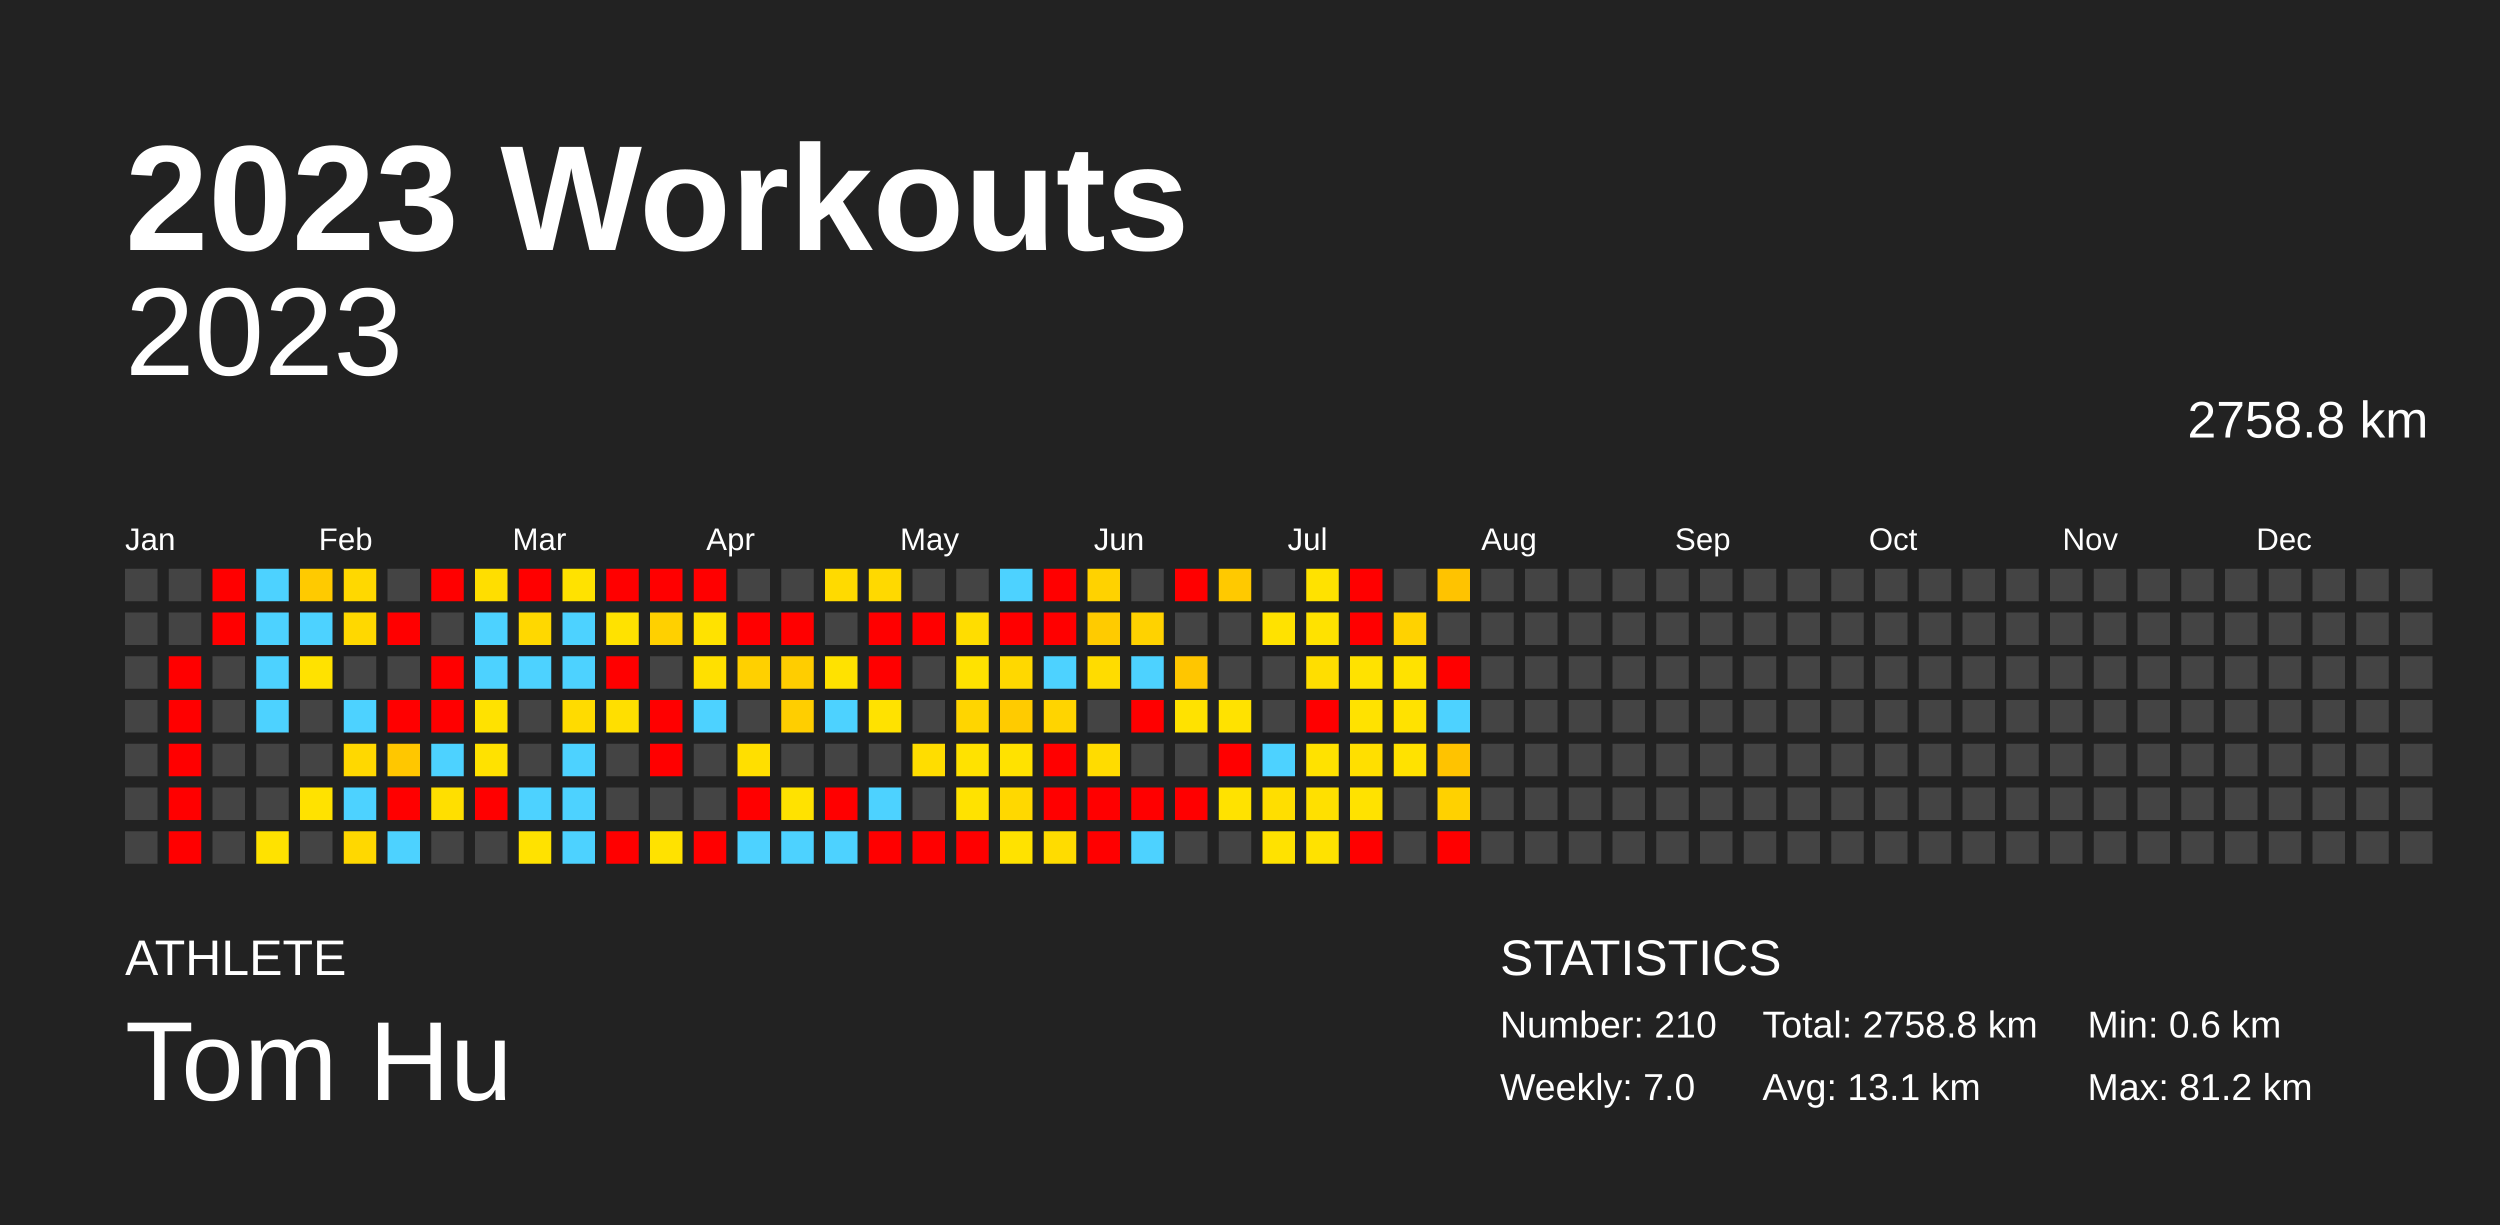
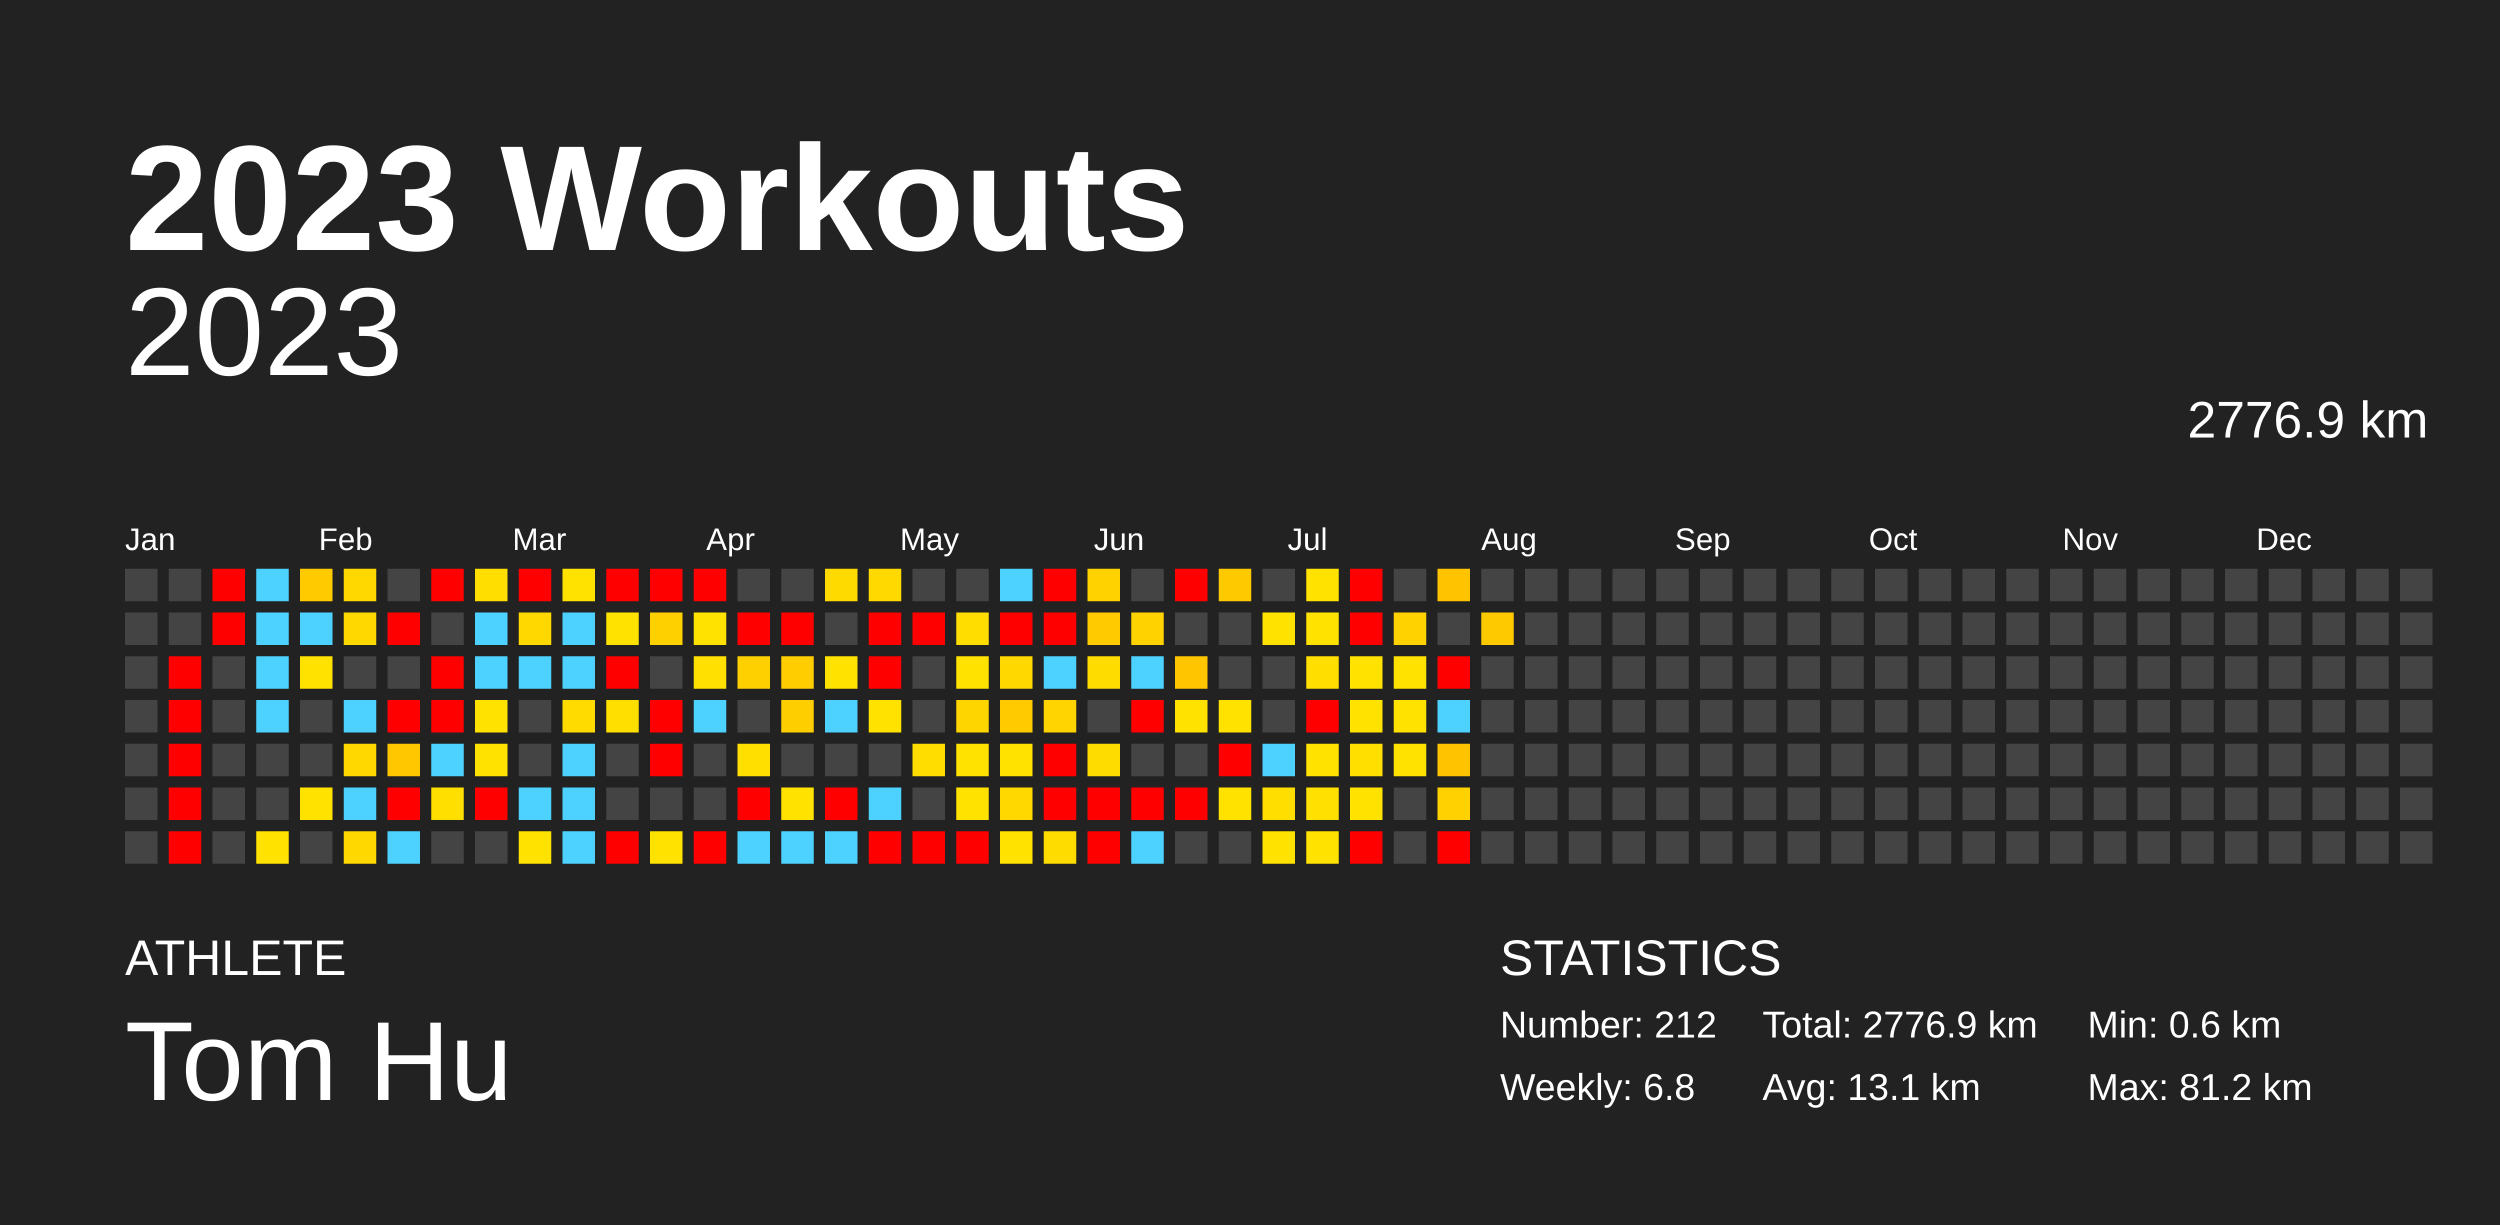
<svg xmlns="http://www.w3.org/2000/svg" baseProfile="full" height="98mm" version="1.1" viewBox="0,0,200,98" width="200mm">
  <defs />
  <rect fill="#222222" height="98" width="200" x="0" y="0" />
  <text fill="#FFFFFF" style="font-size:12px; font-family:Arial; font-weight:bold;" x="10" y="20">2023 Workouts</text>
  <text fill="#FFFFFF" style="font-size:4px; font-family:Arial" x="10" y="78">ATHLETE</text>
  <text fill="#FFFFFF" style="font-size:9px; font-family:Arial" x="10" y="88">Tom Hu</text>
  <text fill="#FFFFFF" style="font-size:4px; font-family:Arial" x="120" y="78">STATISTICS</text>
-   <text fill="#FFFFFF" style="font-size:3px; font-family:Arial" x="120" y="83">Number: 210</text>
-   <text fill="#FFFFFF" style="font-size:3px; font-family:Arial" x="120" y="88">Weekly: 7.0</text>
-   <text fill="#FFFFFF" style="font-size:3px; font-family:Arial" x="141" y="83">Total: 2758.8 km</text>
+   <text fill="#FFFFFF" style="font-size:3px; font-family:Arial" x="120" y="83">Number: 212</text>
+   <text fill="#FFFFFF" style="font-size:3px; font-family:Arial" x="120" y="88">Weekly: 6.8</text>
+   <text fill="#FFFFFF" style="font-size:3px; font-family:Arial" x="141" y="83">Total: 2776.9 km</text>
  <text fill="#FFFFFF" style="font-size:3px; font-family:Arial" x="141" y="88">Avg: 13.1 km</text>
  <text fill="#FFFFFF" style="font-size:3px; font-family:Arial" x="167" y="83">Min: 0.6 km</text>
  <text fill="#FFFFFF" style="font-size:3px; font-family:Arial" x="167" y="88">Max: 81.2 km</text>
  <text alignment-baseline="hanging" fill="#FFFFFF" style="font-size:10.0px; font-family:Arial;" x="10" y="30">2023</text>
-   <text alignment-baseline="hanging" fill="#FFFFFF" style="font-size:4.125px; font-family:Arial;" x="175" y="35">2758.8 km</text>
+   <text alignment-baseline="hanging" fill="#FFFFFF" style="font-size:4.125px; font-family:Arial;" x="175" y="35">2776.9 km</text>
  <text fill="#FFFFFF" style="font-size:2.5px; font-family:Arial" x="10.0" y="44">Jan</text>
  <text fill="#FFFFFF" style="font-size:2.5px; font-family:Arial" x="25.5" y="44">Feb</text>
  <text fill="#FFFFFF" style="font-size:2.5px; font-family:Arial" x="41.0" y="44">Mar</text>
  <text fill="#FFFFFF" style="font-size:2.5px; font-family:Arial" x="56.5" y="44">Apr</text>
  <text fill="#FFFFFF" style="font-size:2.5px; font-family:Arial" x="72.0" y="44">May</text>
  <text fill="#FFFFFF" style="font-size:2.5px; font-family:Arial" x="87.5" y="44">Jun</text>
  <text fill="#FFFFFF" style="font-size:2.5px; font-family:Arial" x="103.0" y="44">Jul</text>
  <text fill="#FFFFFF" style="font-size:2.5px; font-family:Arial" x="118.5" y="44">Aug</text>
  <text fill="#FFFFFF" style="font-size:2.5px; font-family:Arial" x="134.0" y="44">Sep</text>
  <text fill="#FFFFFF" style="font-size:2.5px; font-family:Arial" x="149.5" y="44">Oct</text>
  <text fill="#FFFFFF" style="font-size:2.5px; font-family:Arial" x="165.0" y="44">Nov</text>
  <text fill="#FFFFFF" style="font-size:2.5px; font-family:Arial" x="180.5" y="44">Dec</text>
  <rect fill="#444444" height="2.6" width="2.6" x="10.0" y="45.5" />
  <rect fill="#444444" height="2.6" width="2.6" x="10.0" y="49.0" />
  <rect fill="#444444" height="2.6" width="2.6" x="10.0" y="52.5" />
  <rect fill="#444444" height="2.6" width="2.6" x="10.0" y="56.0" />
  <rect fill="#444444" height="2.6" width="2.6" x="10.0" y="59.5" />
  <rect fill="#444444" height="2.6" width="2.6" x="10.0" y="63.0" />
  <rect fill="#444444" height="2.6" width="2.6" x="10.0" y="66.5" />
  <rect fill="#444444" height="2.6" width="2.6" x="13.5" y="45.5" />
  <rect fill="#444444" height="2.6" width="2.6" x="13.5" y="49.0" />
  <rect fill="red" height="2.6" width="2.6" x="13.5" y="52.5" />
  <rect fill="red" height="2.6" width="2.6" x="13.5" y="56.0" />
  <rect fill="red" height="2.6" width="2.6" x="13.5" y="59.5" />
  <rect fill="red" height="2.6" width="2.6" x="13.5" y="63.0" />
  <rect fill="red" height="2.6" width="2.6" x="13.5" y="66.5" />
  <rect fill="red" height="2.6" width="2.6" x="17.0" y="45.5" />
  <rect fill="red" height="2.6" width="2.6" x="17.0" y="49.0" />
  <rect fill="#444444" height="2.6" width="2.6" x="17.0" y="52.5" />
  <rect fill="#444444" height="2.6" width="2.6" x="17.0" y="56.0" />
  <rect fill="#444444" height="2.6" width="2.6" x="17.0" y="59.5" />
  <rect fill="#444444" height="2.6" width="2.6" x="17.0" y="63.0" />
  <rect fill="#444444" height="2.6" width="2.6" x="17.0" y="66.5" />
  <rect fill="#4dd2ff" height="2.6" width="2.6" x="20.5" y="45.5" />
  <rect fill="#4dd2ff" height="2.6" width="2.6" x="20.5" y="49.0" />
  <rect fill="#4dd2ff" height="2.6" width="2.6" x="20.5" y="52.5" />
  <rect fill="#4dd2ff" height="2.6" width="2.6" x="20.5" y="56.0" />
  <rect fill="#444444" height="2.6" width="2.6" x="20.5" y="59.5" />
  <rect fill="#444444" height="2.6" width="2.6" x="20.5" y="63.0" />
  <rect fill="#ffe200" height="2.6" width="2.6" x="20.5" y="66.5" />
  <rect fill="#ffca00" height="2.6" width="2.6" x="24.0" y="45.5" />
  <rect fill="#4dd2ff" height="2.6" width="2.6" x="24.0" y="49.0" />
  <rect fill="#ffe200" height="2.6" width="2.6" x="24.0" y="52.5" />
  <rect fill="#444444" height="2.6" width="2.6" x="24.0" y="56.0" />
  <rect fill="#444444" height="2.6" width="2.6" x="24.0" y="59.5" />
  <rect fill="#ffe200" height="2.6" width="2.6" x="24.0" y="63.0" />
  <rect fill="#444444" height="2.6" width="2.6" x="24.0" y="66.5" />
  <rect fill="#ffd800" height="2.6" width="2.6" x="27.5" y="45.5" />
  <rect fill="#ffd800" height="2.6" width="2.6" x="27.5" y="49.0" />
  <rect fill="#444444" height="2.6" width="2.6" x="27.5" y="52.5" />
  <rect fill="#4dd2ff" height="2.6" width="2.6" x="27.5" y="56.0" />
  <rect fill="#ffd800" height="2.6" width="2.6" x="27.5" y="59.5" />
  <rect fill="#4dd2ff" height="2.6" width="2.6" x="27.5" y="63.0" />
  <rect fill="#ffd800" height="2.6" width="2.6" x="27.5" y="66.5" />
  <rect fill="#444444" height="2.6" width="2.6" x="31.0" y="45.5" />
  <rect fill="red" height="2.6" width="2.6" x="31.0" y="49.0" />
  <rect fill="#444444" height="2.6" width="2.6" x="31.0" y="52.5" />
  <rect fill="red" height="2.6" width="2.6" x="31.0" y="56.0" />
  <rect fill="#ffc700" height="2.6" width="2.6" x="31.0" y="59.5" />
  <rect fill="red" height="2.6" width="2.6" x="31.0" y="63.0" />
  <rect fill="#4dd2ff" height="2.6" width="2.6" x="31.0" y="66.5" />
  <rect fill="red" height="2.6" width="2.6" x="34.5" y="45.5" />
  <rect fill="#444444" height="2.6" width="2.6" x="34.5" y="49.0" />
  <rect fill="red" height="2.6" width="2.6" x="34.5" y="52.5" />
  <rect fill="red" height="2.6" width="2.6" x="34.5" y="56.0" />
  <rect fill="#4dd2ff" height="2.6" width="2.6" x="34.5" y="59.5" />
  <rect fill="#ffdf00" height="2.6" width="2.6" x="34.5" y="63.0" />
  <rect fill="#444444" height="2.6" width="2.6" x="34.5" y="66.5" />
  <rect fill="#ffde00" height="2.6" width="2.6" x="38.0" y="45.5" />
  <rect fill="#4dd2ff" height="2.6" width="2.6" x="38.0" y="49.0" />
  <rect fill="#4dd2ff" height="2.6" width="2.6" x="38.0" y="52.5" />
  <rect fill="#ffe200" height="2.6" width="2.6" x="38.0" y="56.0" />
  <rect fill="#ffe200" height="2.6" width="2.6" x="38.0" y="59.5" />
  <rect fill="red" height="2.6" width="2.6" x="38.0" y="63.0" />
  <rect fill="#444444" height="2.6" width="2.6" x="38.0" y="66.5" />
  <rect fill="red" height="2.6" width="2.6" x="41.5" y="45.5" />
  <rect fill="#ffd800" height="2.6" width="2.6" x="41.5" y="49.0" />
  <rect fill="#4dd2ff" height="2.6" width="2.6" x="41.5" y="52.5" />
  <rect fill="#444444" height="2.6" width="2.6" x="41.5" y="56.0" />
  <rect fill="#444444" height="2.6" width="2.6" x="41.5" y="59.5" />
  <rect fill="#4dd2ff" height="2.6" width="2.6" x="41.5" y="63.0" />
  <rect fill="#ffe200" height="2.6" width="2.6" x="41.5" y="66.5" />
  <rect fill="#ffe200" height="2.6" width="2.6" x="45.0" y="45.5" />
  <rect fill="#4dd2ff" height="2.6" width="2.6" x="45.0" y="49.0" />
  <rect fill="#4dd2ff" height="2.6" width="2.6" x="45.0" y="52.5" />
  <rect fill="#ffdb00" height="2.6" width="2.6" x="45.0" y="56.0" />
  <rect fill="#4dd2ff" height="2.6" width="2.6" x="45.0" y="59.5" />
  <rect fill="#4dd2ff" height="2.6" width="2.6" x="45.0" y="63.0" />
  <rect fill="#4dd2ff" height="2.6" width="2.6" x="45.0" y="66.5" />
  <rect fill="red" height="2.6" width="2.6" x="48.5" y="45.5" />
  <rect fill="#ffe200" height="2.6" width="2.6" x="48.5" y="49.0" />
  <rect fill="red" height="2.6" width="2.6" x="48.5" y="52.5" />
  <rect fill="#ffdf00" height="2.6" width="2.6" x="48.5" y="56.0" />
  <rect fill="#444444" height="2.6" width="2.6" x="48.5" y="59.5" />
  <rect fill="#444444" height="2.6" width="2.6" x="48.5" y="63.0" />
  <rect fill="red" height="2.6" width="2.6" x="48.5" y="66.5" />
  <rect fill="red" height="2.6" width="2.6" x="52.0" y="45.5" />
  <rect fill="#ffd000" height="2.6" width="2.6" x="52.0" y="49.0" />
  <rect fill="#444444" height="2.6" width="2.6" x="52.0" y="52.5" />
  <rect fill="red" height="2.6" width="2.6" x="52.0" y="56.0" />
  <rect fill="red" height="2.6" width="2.6" x="52.0" y="59.5" />
  <rect fill="#444444" height="2.6" width="2.6" x="52.0" y="63.0" />
  <rect fill="#ffe200" height="2.6" width="2.6" x="52.0" y="66.5" />
  <rect fill="red" height="2.6" width="2.6" x="55.5" y="45.5" />
  <rect fill="#ffe200" height="2.6" width="2.6" x="55.5" y="49.0" />
  <rect fill="#ffe000" height="2.6" width="2.6" x="55.5" y="52.5" />
  <rect fill="#4dd2ff" height="2.6" width="2.6" x="55.5" y="56.0" />
  <rect fill="#444444" height="2.6" width="2.6" x="55.5" y="59.5" />
  <rect fill="#444444" height="2.6" width="2.6" x="55.5" y="63.0" />
  <rect fill="red" height="2.6" width="2.6" x="55.5" y="66.5" />
  <rect fill="#444444" height="2.6" width="2.6" x="59.0" y="45.5" />
  <rect fill="red" height="2.6" width="2.6" x="59.0" y="49.0" />
  <rect fill="#ffd000" height="2.6" width="2.6" x="59.0" y="52.5" />
  <rect fill="#444444" height="2.6" width="2.6" x="59.0" y="56.0" />
  <rect fill="#ffdf00" height="2.6" width="2.6" x="59.0" y="59.5" />
  <rect fill="red" height="2.6" width="2.6" x="59.0" y="63.0" />
  <rect fill="#4dd2ff" height="2.6" width="2.6" x="59.0" y="66.5" />
  <rect fill="#444444" height="2.6" width="2.6" x="62.5" y="45.5" />
  <rect fill="red" height="2.6" width="2.6" x="62.5" y="49.0" />
  <rect fill="#ffcd00" height="2.6" width="2.6" x="62.5" y="52.5" />
  <rect fill="#ffce00" height="2.6" width="2.6" x="62.5" y="56.0" />
  <rect fill="#444444" height="2.6" width="2.6" x="62.5" y="59.5" />
  <rect fill="#ffe200" height="2.6" width="2.6" x="62.5" y="63.0" />
  <rect fill="#4dd2ff" height="2.6" width="2.6" x="62.5" y="66.5" />
  <rect fill="#ffda00" height="2.6" width="2.6" x="66.0" y="45.5" />
  <rect fill="#444444" height="2.6" width="2.6" x="66.0" y="49.0" />
  <rect fill="#ffe200" height="2.6" width="2.6" x="66.0" y="52.5" />
  <rect fill="#4dd2ff" height="2.6" width="2.6" x="66.0" y="56.0" />
  <rect fill="#444444" height="2.6" width="2.6" x="66.0" y="59.5" />
  <rect fill="red" height="2.6" width="2.6" x="66.0" y="63.0" />
  <rect fill="#4dd2ff" height="2.6" width="2.6" x="66.0" y="66.5" />
  <rect fill="#ffd900" height="2.6" width="2.6" x="69.5" y="45.5" />
  <rect fill="red" height="2.6" width="2.6" x="69.5" y="49.0" />
  <rect fill="red" height="2.6" width="2.6" x="69.5" y="52.5" />
  <rect fill="#ffe200" height="2.6" width="2.6" x="69.5" y="56.0" />
  <rect fill="#444444" height="2.6" width="2.6" x="69.5" y="59.5" />
  <rect fill="#4dd2ff" height="2.6" width="2.6" x="69.5" y="63.0" />
  <rect fill="red" height="2.6" width="2.6" x="69.5" y="66.5" />
  <rect fill="#444444" height="2.6" width="2.6" x="73.0" y="45.5" />
  <rect fill="red" height="2.6" width="2.6" x="73.0" y="49.0" />
  <rect fill="#444444" height="2.6" width="2.6" x="73.0" y="52.5" />
  <rect fill="#444444" height="2.6" width="2.6" x="73.0" y="56.0" />
  <rect fill="#ffdd00" height="2.6" width="2.6" x="73.0" y="59.5" />
  <rect fill="#444444" height="2.6" width="2.6" x="73.0" y="63.0" />
  <rect fill="red" height="2.6" width="2.6" x="73.0" y="66.5" />
  <rect fill="#444444" height="2.6" width="2.6" x="76.5" y="45.5" />
  <rect fill="#ffdd00" height="2.6" width="2.6" x="76.5" y="49.0" />
  <rect fill="#ffe200" height="2.6" width="2.6" x="76.5" y="52.5" />
  <rect fill="#ffd500" height="2.6" width="2.6" x="76.5" y="56.0" />
  <rect fill="#ffe200" height="2.6" width="2.6" x="76.5" y="59.5" />
  <rect fill="#ffe200" height="2.6" width="2.6" x="76.5" y="63.0" />
  <rect fill="red" height="2.6" width="2.6" x="76.5" y="66.5" />
  <rect fill="#4dd2ff" height="2.6" width="2.6" x="80.0" y="45.5" />
  <rect fill="red" height="2.6" width="2.6" x="80.0" y="49.0" />
  <rect fill="#ffd800" height="2.6" width="2.6" x="80.0" y="52.5" />
  <rect fill="#ffcb00" height="2.6" width="2.6" x="80.0" y="56.0" />
  <rect fill="#ffe200" height="2.6" width="2.6" x="80.0" y="59.5" />
  <rect fill="#ffd800" height="2.6" width="2.6" x="80.0" y="63.0" />
  <rect fill="#ffe200" height="2.6" width="2.6" x="80.0" y="66.5" />
  <rect fill="red" height="2.6" width="2.6" x="83.5" y="45.5" />
  <rect fill="red" height="2.6" width="2.6" x="83.5" y="49.0" />
  <rect fill="#4dd2ff" height="2.6" width="2.6" x="83.5" y="52.5" />
  <rect fill="#ffd400" height="2.6" width="2.6" x="83.5" y="56.0" />
  <rect fill="red" height="2.6" width="2.6" x="83.5" y="59.5" />
  <rect fill="red" height="2.6" width="2.6" x="83.5" y="63.0" />
  <rect fill="#ffdc00" height="2.6" width="2.6" x="83.5" y="66.5" />
  <rect fill="#ffd200" height="2.6" width="2.6" x="87.0" y="45.5" />
  <rect fill="#ffcb00" height="2.6" width="2.6" x="87.0" y="49.0" />
  <rect fill="#ffdc00" height="2.6" width="2.6" x="87.0" y="52.5" />
  <rect fill="#444444" height="2.6" width="2.6" x="87.0" y="56.0" />
  <rect fill="#ffdc00" height="2.6" width="2.6" x="87.0" y="59.5" />
  <rect fill="red" height="2.6" width="2.6" x="87.0" y="63.0" />
  <rect fill="red" height="2.6" width="2.6" x="87.0" y="66.5" />
  <rect fill="#444444" height="2.6" width="2.6" x="90.5" y="45.5" />
  <rect fill="#ffd200" height="2.6" width="2.6" x="90.5" y="49.0" />
  <rect fill="#4dd2ff" height="2.6" width="2.6" x="90.5" y="52.5" />
  <rect fill="red" height="2.6" width="2.6" x="90.5" y="56.0" />
  <rect fill="#444444" height="2.6" width="2.6" x="90.5" y="59.5" />
  <rect fill="red" height="2.6" width="2.6" x="90.5" y="63.0" />
  <rect fill="#4dd2ff" height="2.6" width="2.6" x="90.5" y="66.5" />
  <rect fill="red" height="2.6" width="2.6" x="94.0" y="45.5" />
  <rect fill="#444444" height="2.6" width="2.6" x="94.0" y="49.0" />
  <rect fill="#ffc600" height="2.6" width="2.6" x="94.0" y="52.5" />
  <rect fill="#ffe200" height="2.6" width="2.6" x="94.0" y="56.0" />
  <rect fill="#444444" height="2.6" width="2.6" x="94.0" y="59.5" />
  <rect fill="red" height="2.6" width="2.6" x="94.0" y="63.0" />
  <rect fill="#444444" height="2.6" width="2.6" x="94.0" y="66.5" />
  <rect fill="#ffc900" height="2.6" width="2.6" x="97.5" y="45.5" />
  <rect fill="#444444" height="2.6" width="2.6" x="97.5" y="49.0" />
  <rect fill="#444444" height="2.6" width="2.6" x="97.5" y="52.5" />
  <rect fill="#ffe200" height="2.6" width="2.6" x="97.5" y="56.0" />
  <rect fill="red" height="2.6" width="2.6" x="97.5" y="59.5" />
  <rect fill="#ffe200" height="2.6" width="2.6" x="97.5" y="63.0" />
  <rect fill="#444444" height="2.6" width="2.6" x="97.5" y="66.5" />
  <rect fill="#444444" height="2.6" width="2.6" x="101.0" y="45.5" />
  <rect fill="#ffe200" height="2.6" width="2.6" x="101.0" y="49.0" />
  <rect fill="#444444" height="2.6" width="2.6" x="101.0" y="52.5" />
  <rect fill="#444444" height="2.6" width="2.6" x="101.0" y="56.0" />
  <rect fill="#4dd2ff" height="2.6" width="2.6" x="101.0" y="59.5" />
  <rect fill="#ffde00" height="2.6" width="2.6" x="101.0" y="63.0" />
  <rect fill="#ffe200" height="2.6" width="2.6" x="101.0" y="66.5" />
  <rect fill="#ffe200" height="2.6" width="2.6" x="104.5" y="45.5" />
  <rect fill="#ffe200" height="2.6" width="2.6" x="104.5" y="49.0" />
  <rect fill="#ffde00" height="2.6" width="2.6" x="104.5" y="52.5" />
  <rect fill="red" height="2.6" width="2.6" x="104.5" y="56.0" />
  <rect fill="#ffe200" height="2.6" width="2.6" x="104.5" y="59.5" />
  <rect fill="#ffe000" height="2.6" width="2.6" x="104.5" y="63.0" />
  <rect fill="#ffe200" height="2.6" width="2.6" x="104.5" y="66.5" />
  <rect fill="red" height="2.6" width="2.6" x="108.0" y="45.5" />
  <rect fill="red" height="2.6" width="2.6" x="108.0" y="49.0" />
  <rect fill="#ffe200" height="2.6" width="2.6" x="108.0" y="52.5" />
  <rect fill="#ffe200" height="2.6" width="2.6" x="108.0" y="56.0" />
  <rect fill="#ffdf00" height="2.6" width="2.6" x="108.0" y="59.5" />
  <rect fill="#ffe200" height="2.6" width="2.6" x="108.0" y="63.0" />
  <rect fill="red" height="2.6" width="2.6" x="108.0" y="66.5" />
  <rect fill="#444444" height="2.6" width="2.6" x="111.5" y="45.5" />
  <rect fill="#ffd200" height="2.6" width="2.6" x="111.5" y="49.0" />
  <rect fill="#ffe200" height="2.6" width="2.6" x="111.5" y="52.5" />
  <rect fill="#ffe200" height="2.6" width="2.6" x="111.5" y="56.0" />
  <rect fill="#ffe200" height="2.6" width="2.6" x="111.5" y="59.5" />
  <rect fill="#444444" height="2.6" width="2.6" x="111.5" y="63.0" />
  <rect fill="#444444" height="2.6" width="2.6" x="111.5" y="66.5" />
  <rect fill="#ffc300" height="2.6" width="2.6" x="115.0" y="45.5" />
  <rect fill="#444444" height="2.6" width="2.6" x="115.0" y="49.0" />
  <rect fill="red" height="2.6" width="2.6" x="115.0" y="52.5" />
  <rect fill="#4dd2ff" height="2.6" width="2.6" x="115.0" y="56.0" />
  <rect fill="#ffc300" height="2.6" width="2.6" x="115.0" y="59.5" />
  <rect fill="#ffd100" height="2.6" width="2.6" x="115.0" y="63.0" />
  <rect fill="red" height="2.6" width="2.6" x="115.0" y="66.5" />
  <rect fill="#444444" height="2.6" width="2.6" x="118.5" y="45.5" />
-   <rect fill="#444444" height="2.6" width="2.6" x="118.5" y="49.0" />
+   <rect fill="#ffc900" height="2.6" width="2.6" x="118.5" y="49.0" />
  <rect fill="#444444" height="2.6" width="2.6" x="118.5" y="52.5" />
  <rect fill="#444444" height="2.6" width="2.6" x="118.5" y="56.0" />
  <rect fill="#444444" height="2.6" width="2.6" x="118.5" y="59.5" />
  <rect fill="#444444" height="2.6" width="2.6" x="118.5" y="63.0" />
  <rect fill="#444444" height="2.6" width="2.6" x="118.5" y="66.5" />
  <rect fill="#444444" height="2.6" width="2.6" x="122.0" y="45.5" />
  <rect fill="#444444" height="2.6" width="2.6" x="122.0" y="49.0" />
  <rect fill="#444444" height="2.6" width="2.6" x="122.0" y="52.5" />
  <rect fill="#444444" height="2.6" width="2.6" x="122.0" y="56.0" />
  <rect fill="#444444" height="2.6" width="2.6" x="122.0" y="59.5" />
  <rect fill="#444444" height="2.6" width="2.6" x="122.0" y="63.0" />
  <rect fill="#444444" height="2.6" width="2.6" x="122.0" y="66.5" />
  <rect fill="#444444" height="2.6" width="2.6" x="125.5" y="45.5" />
  <rect fill="#444444" height="2.6" width="2.6" x="125.5" y="49.0" />
  <rect fill="#444444" height="2.6" width="2.6" x="125.5" y="52.5" />
  <rect fill="#444444" height="2.6" width="2.6" x="125.5" y="56.0" />
  <rect fill="#444444" height="2.6" width="2.6" x="125.5" y="59.5" />
  <rect fill="#444444" height="2.6" width="2.6" x="125.5" y="63.0" />
  <rect fill="#444444" height="2.6" width="2.6" x="125.5" y="66.5" />
  <rect fill="#444444" height="2.6" width="2.6" x="129.0" y="45.5" />
  <rect fill="#444444" height="2.6" width="2.6" x="129.0" y="49.0" />
  <rect fill="#444444" height="2.6" width="2.6" x="129.0" y="52.5" />
  <rect fill="#444444" height="2.6" width="2.6" x="129.0" y="56.0" />
  <rect fill="#444444" height="2.6" width="2.6" x="129.0" y="59.5" />
  <rect fill="#444444" height="2.6" width="2.6" x="129.0" y="63.0" />
  <rect fill="#444444" height="2.6" width="2.6" x="129.0" y="66.5" />
  <rect fill="#444444" height="2.6" width="2.6" x="132.5" y="45.5" />
  <rect fill="#444444" height="2.6" width="2.6" x="132.5" y="49.0" />
  <rect fill="#444444" height="2.6" width="2.6" x="132.5" y="52.5" />
  <rect fill="#444444" height="2.6" width="2.6" x="132.5" y="56.0" />
  <rect fill="#444444" height="2.6" width="2.6" x="132.5" y="59.5" />
  <rect fill="#444444" height="2.6" width="2.6" x="132.5" y="63.0" />
  <rect fill="#444444" height="2.6" width="2.6" x="132.5" y="66.5" />
  <rect fill="#444444" height="2.6" width="2.6" x="136.0" y="45.5" />
  <rect fill="#444444" height="2.6" width="2.6" x="136.0" y="49.0" />
  <rect fill="#444444" height="2.6" width="2.6" x="136.0" y="52.5" />
  <rect fill="#444444" height="2.6" width="2.6" x="136.0" y="56.0" />
  <rect fill="#444444" height="2.6" width="2.6" x="136.0" y="59.5" />
  <rect fill="#444444" height="2.6" width="2.6" x="136.0" y="63.0" />
  <rect fill="#444444" height="2.6" width="2.6" x="136.0" y="66.5" />
  <rect fill="#444444" height="2.6" width="2.6" x="139.5" y="45.5" />
  <rect fill="#444444" height="2.6" width="2.6" x="139.5" y="49.0" />
  <rect fill="#444444" height="2.6" width="2.6" x="139.5" y="52.5" />
  <rect fill="#444444" height="2.6" width="2.6" x="139.5" y="56.0" />
  <rect fill="#444444" height="2.6" width="2.6" x="139.5" y="59.5" />
  <rect fill="#444444" height="2.6" width="2.6" x="139.5" y="63.0" />
  <rect fill="#444444" height="2.6" width="2.6" x="139.5" y="66.5" />
  <rect fill="#444444" height="2.6" width="2.6" x="143.0" y="45.5" />
  <rect fill="#444444" height="2.6" width="2.6" x="143.0" y="49.0" />
  <rect fill="#444444" height="2.6" width="2.6" x="143.0" y="52.5" />
  <rect fill="#444444" height="2.6" width="2.6" x="143.0" y="56.0" />
  <rect fill="#444444" height="2.6" width="2.6" x="143.0" y="59.5" />
  <rect fill="#444444" height="2.6" width="2.6" x="143.0" y="63.0" />
  <rect fill="#444444" height="2.6" width="2.6" x="143.0" y="66.5" />
  <rect fill="#444444" height="2.6" width="2.6" x="146.5" y="45.5" />
  <rect fill="#444444" height="2.6" width="2.6" x="146.5" y="49.0" />
  <rect fill="#444444" height="2.6" width="2.6" x="146.5" y="52.5" />
  <rect fill="#444444" height="2.6" width="2.6" x="146.5" y="56.0" />
  <rect fill="#444444" height="2.6" width="2.6" x="146.5" y="59.5" />
  <rect fill="#444444" height="2.6" width="2.6" x="146.5" y="63.0" />
  <rect fill="#444444" height="2.6" width="2.6" x="146.5" y="66.5" />
  <rect fill="#444444" height="2.6" width="2.6" x="150.0" y="45.5" />
  <rect fill="#444444" height="2.6" width="2.6" x="150.0" y="49.0" />
  <rect fill="#444444" height="2.6" width="2.6" x="150.0" y="52.5" />
  <rect fill="#444444" height="2.6" width="2.6" x="150.0" y="56.0" />
  <rect fill="#444444" height="2.6" width="2.6" x="150.0" y="59.5" />
  <rect fill="#444444" height="2.6" width="2.6" x="150.0" y="63.0" />
  <rect fill="#444444" height="2.6" width="2.6" x="150.0" y="66.5" />
  <rect fill="#444444" height="2.6" width="2.6" x="153.5" y="45.5" />
  <rect fill="#444444" height="2.6" width="2.6" x="153.5" y="49.0" />
  <rect fill="#444444" height="2.6" width="2.6" x="153.5" y="52.5" />
  <rect fill="#444444" height="2.6" width="2.6" x="153.5" y="56.0" />
  <rect fill="#444444" height="2.6" width="2.6" x="153.5" y="59.5" />
  <rect fill="#444444" height="2.6" width="2.6" x="153.5" y="63.0" />
  <rect fill="#444444" height="2.6" width="2.6" x="153.5" y="66.5" />
  <rect fill="#444444" height="2.6" width="2.6" x="157.0" y="45.5" />
  <rect fill="#444444" height="2.6" width="2.6" x="157.0" y="49.0" />
  <rect fill="#444444" height="2.6" width="2.6" x="157.0" y="52.5" />
  <rect fill="#444444" height="2.6" width="2.6" x="157.0" y="56.0" />
  <rect fill="#444444" height="2.6" width="2.6" x="157.0" y="59.5" />
  <rect fill="#444444" height="2.6" width="2.6" x="157.0" y="63.0" />
  <rect fill="#444444" height="2.6" width="2.6" x="157.0" y="66.5" />
  <rect fill="#444444" height="2.6" width="2.6" x="160.5" y="45.5" />
  <rect fill="#444444" height="2.6" width="2.6" x="160.5" y="49.0" />
  <rect fill="#444444" height="2.6" width="2.6" x="160.5" y="52.5" />
  <rect fill="#444444" height="2.6" width="2.6" x="160.5" y="56.0" />
  <rect fill="#444444" height="2.6" width="2.6" x="160.5" y="59.5" />
  <rect fill="#444444" height="2.6" width="2.6" x="160.5" y="63.0" />
  <rect fill="#444444" height="2.6" width="2.6" x="160.5" y="66.5" />
  <rect fill="#444444" height="2.6" width="2.6" x="164.0" y="45.5" />
  <rect fill="#444444" height="2.6" width="2.6" x="164.0" y="49.0" />
  <rect fill="#444444" height="2.6" width="2.6" x="164.0" y="52.5" />
  <rect fill="#444444" height="2.6" width="2.6" x="164.0" y="56.0" />
  <rect fill="#444444" height="2.6" width="2.6" x="164.0" y="59.5" />
  <rect fill="#444444" height="2.6" width="2.6" x="164.0" y="63.0" />
  <rect fill="#444444" height="2.6" width="2.6" x="164.0" y="66.5" />
  <rect fill="#444444" height="2.6" width="2.6" x="167.5" y="45.5" />
  <rect fill="#444444" height="2.6" width="2.6" x="167.5" y="49.0" />
  <rect fill="#444444" height="2.6" width="2.6" x="167.5" y="52.5" />
  <rect fill="#444444" height="2.6" width="2.6" x="167.5" y="56.0" />
  <rect fill="#444444" height="2.6" width="2.6" x="167.5" y="59.5" />
  <rect fill="#444444" height="2.6" width="2.6" x="167.5" y="63.0" />
  <rect fill="#444444" height="2.6" width="2.6" x="167.5" y="66.5" />
  <rect fill="#444444" height="2.6" width="2.6" x="171.0" y="45.5" />
  <rect fill="#444444" height="2.6" width="2.6" x="171.0" y="49.0" />
  <rect fill="#444444" height="2.6" width="2.6" x="171.0" y="52.5" />
  <rect fill="#444444" height="2.6" width="2.6" x="171.0" y="56.0" />
  <rect fill="#444444" height="2.6" width="2.6" x="171.0" y="59.5" />
  <rect fill="#444444" height="2.6" width="2.6" x="171.0" y="63.0" />
  <rect fill="#444444" height="2.6" width="2.6" x="171.0" y="66.5" />
  <rect fill="#444444" height="2.6" width="2.6" x="174.5" y="45.5" />
  <rect fill="#444444" height="2.6" width="2.6" x="174.5" y="49.0" />
  <rect fill="#444444" height="2.6" width="2.6" x="174.5" y="52.5" />
  <rect fill="#444444" height="2.6" width="2.6" x="174.5" y="56.0" />
  <rect fill="#444444" height="2.6" width="2.6" x="174.5" y="59.5" />
  <rect fill="#444444" height="2.6" width="2.6" x="174.5" y="63.0" />
  <rect fill="#444444" height="2.6" width="2.6" x="174.5" y="66.5" />
  <rect fill="#444444" height="2.6" width="2.6" x="178.0" y="45.5" />
  <rect fill="#444444" height="2.6" width="2.6" x="178.0" y="49.0" />
  <rect fill="#444444" height="2.6" width="2.6" x="178.0" y="52.5" />
  <rect fill="#444444" height="2.6" width="2.6" x="178.0" y="56.0" />
  <rect fill="#444444" height="2.6" width="2.6" x="178.0" y="59.5" />
  <rect fill="#444444" height="2.6" width="2.6" x="178.0" y="63.0" />
  <rect fill="#444444" height="2.6" width="2.6" x="178.0" y="66.5" />
  <rect fill="#444444" height="2.6" width="2.6" x="181.5" y="45.5" />
  <rect fill="#444444" height="2.6" width="2.6" x="181.5" y="49.0" />
  <rect fill="#444444" height="2.6" width="2.6" x="181.5" y="52.5" />
  <rect fill="#444444" height="2.6" width="2.6" x="181.5" y="56.0" />
  <rect fill="#444444" height="2.6" width="2.6" x="181.5" y="59.5" />
  <rect fill="#444444" height="2.6" width="2.6" x="181.5" y="63.0" />
  <rect fill="#444444" height="2.6" width="2.6" x="181.5" y="66.5" />
  <rect fill="#444444" height="2.6" width="2.6" x="185.0" y="45.5" />
  <rect fill="#444444" height="2.6" width="2.6" x="185.0" y="49.0" />
  <rect fill="#444444" height="2.6" width="2.6" x="185.0" y="52.5" />
  <rect fill="#444444" height="2.6" width="2.6" x="185.0" y="56.0" />
  <rect fill="#444444" height="2.6" width="2.6" x="185.0" y="59.5" />
  <rect fill="#444444" height="2.6" width="2.6" x="185.0" y="63.0" />
  <rect fill="#444444" height="2.6" width="2.6" x="185.0" y="66.5" />
  <rect fill="#444444" height="2.6" width="2.6" x="188.5" y="45.5" />
  <rect fill="#444444" height="2.6" width="2.6" x="188.5" y="49.0" />
  <rect fill="#444444" height="2.6" width="2.6" x="188.5" y="52.5" />
  <rect fill="#444444" height="2.6" width="2.6" x="188.5" y="56.0" />
  <rect fill="#444444" height="2.6" width="2.6" x="188.5" y="59.5" />
  <rect fill="#444444" height="2.6" width="2.6" x="188.5" y="63.0" />
  <rect fill="#444444" height="2.6" width="2.6" x="188.5" y="66.5" />
  <rect fill="#444444" height="2.6" width="2.6" x="192.0" y="45.5" />
  <rect fill="#444444" height="2.6" width="2.6" x="192.0" y="49.0" />
  <rect fill="#444444" height="2.6" width="2.6" x="192.0" y="52.5" />
  <rect fill="#444444" height="2.6" width="2.6" x="192.0" y="56.0" />
  <rect fill="#444444" height="2.6" width="2.6" x="192.0" y="59.5" />
  <rect fill="#444444" height="2.6" width="2.6" x="192.0" y="63.0" />
  <rect fill="#444444" height="2.6" width="2.6" x="192.0" y="66.5" />
</svg>
